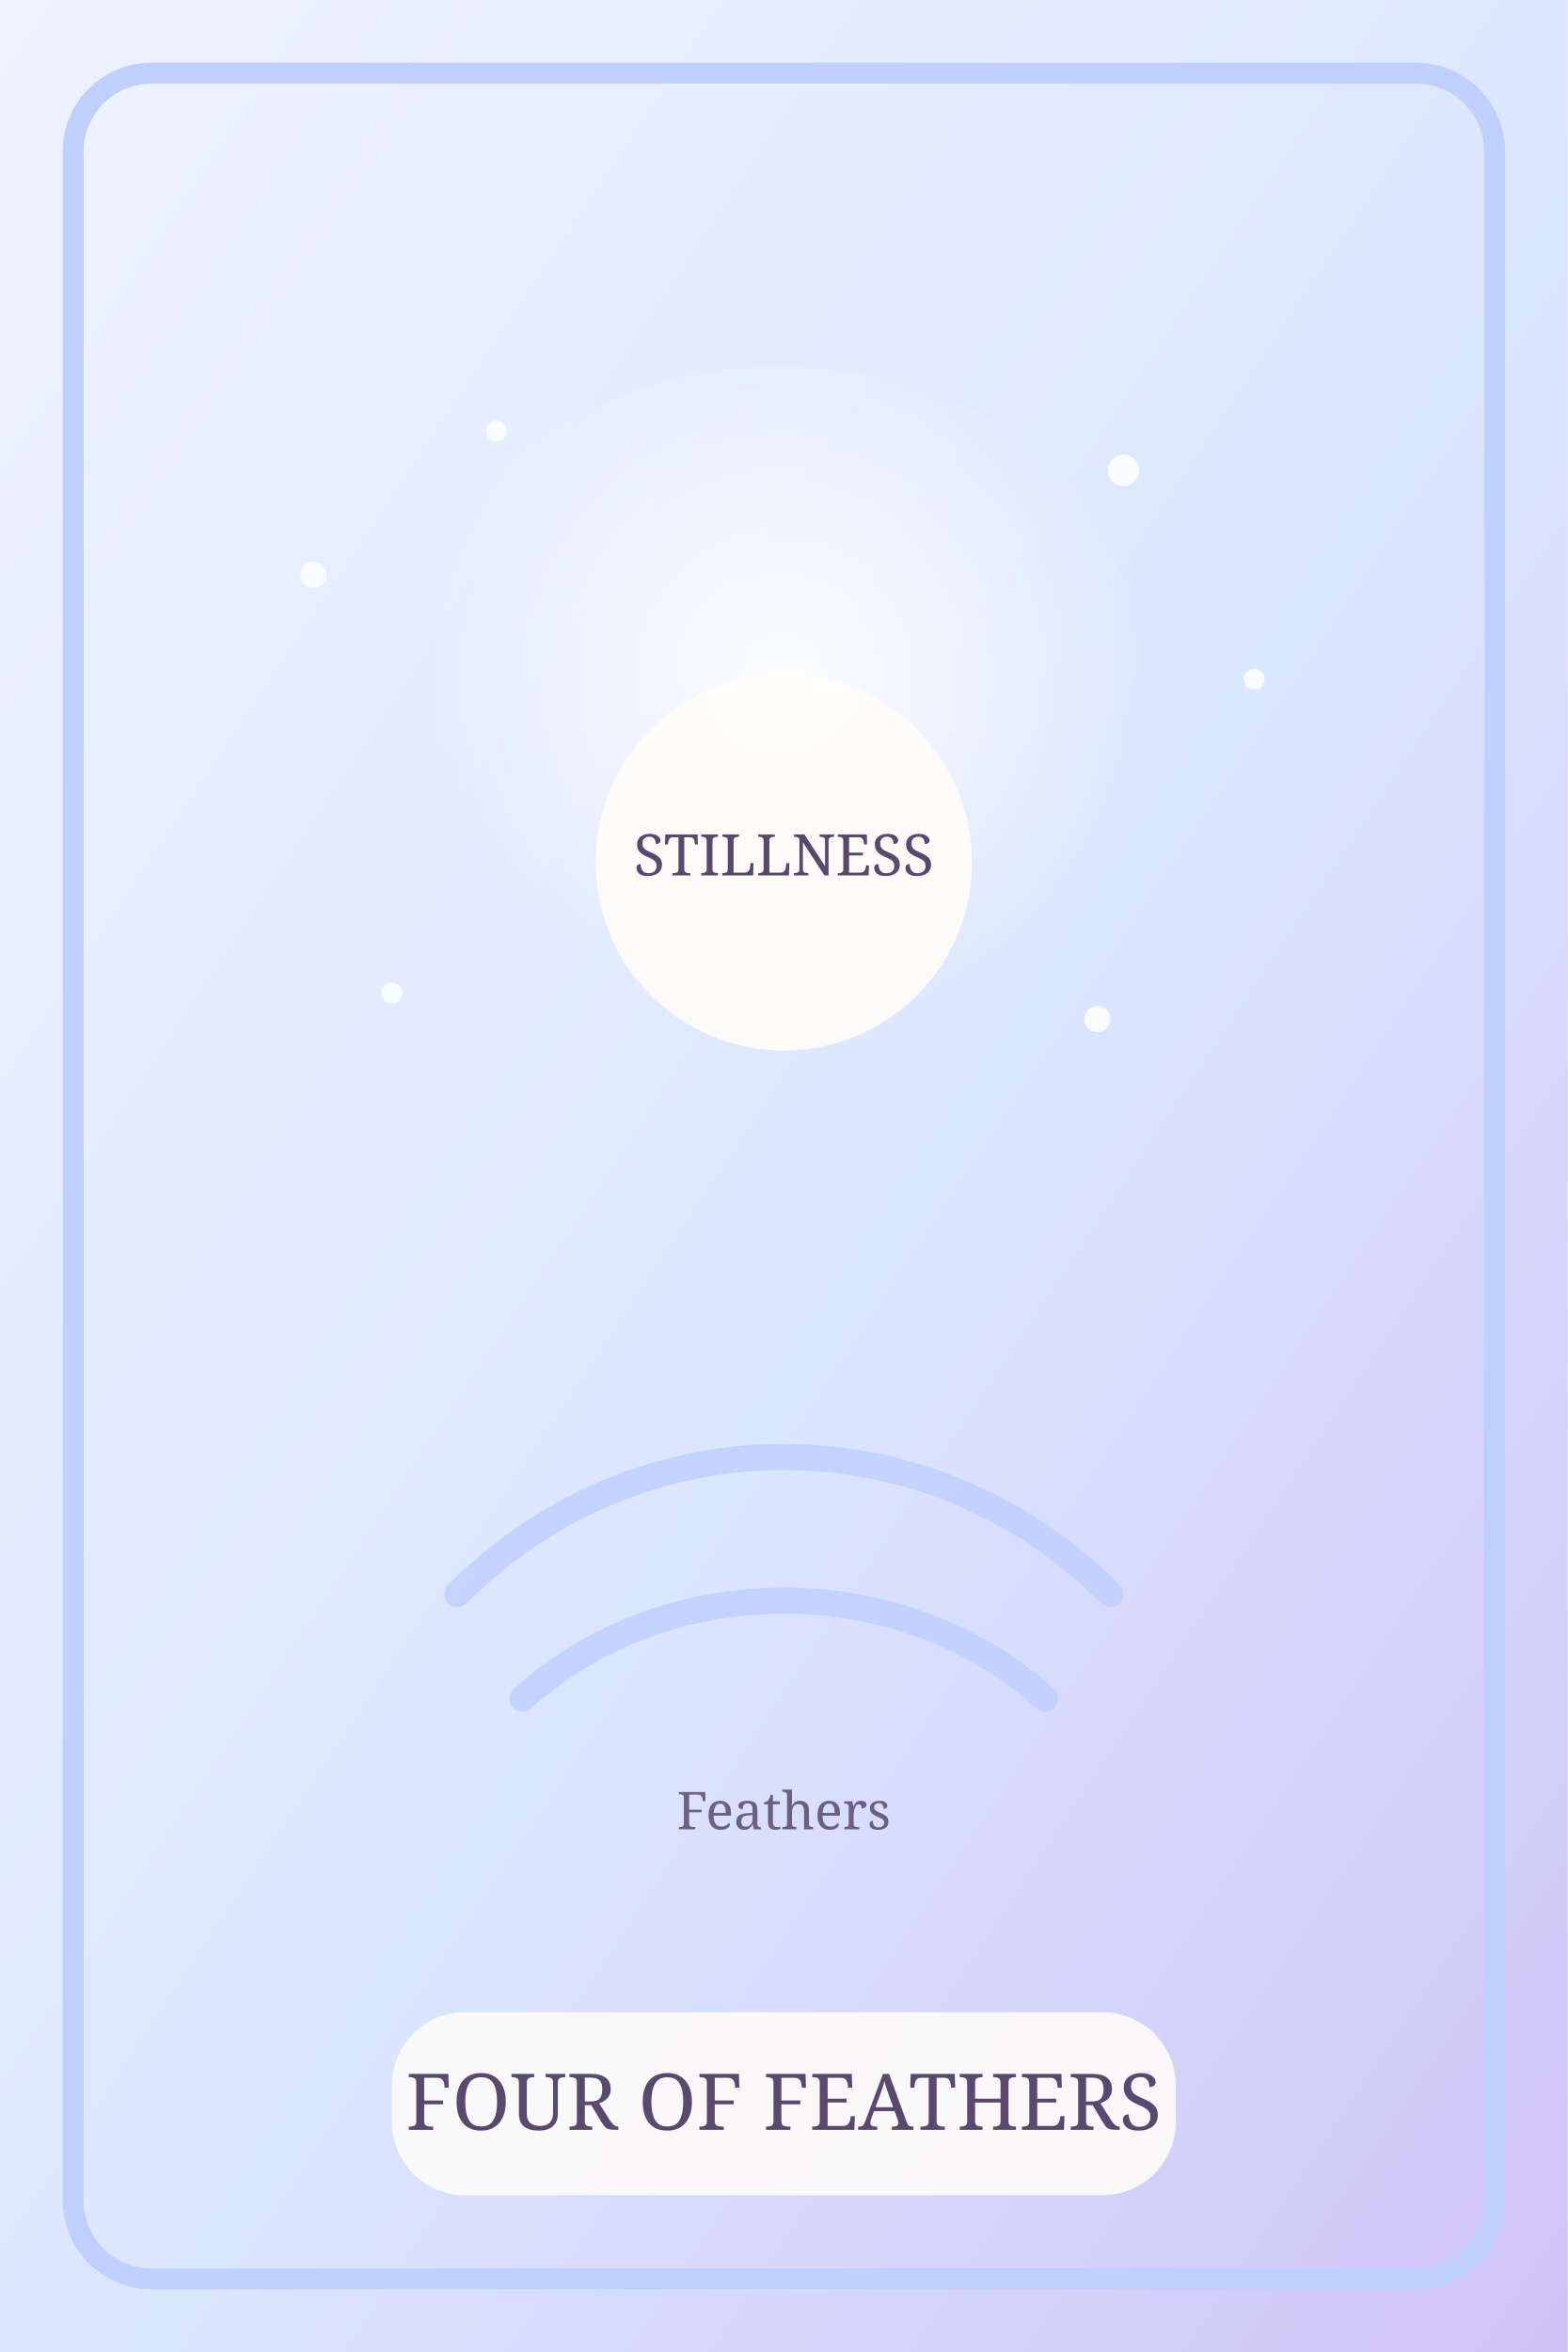
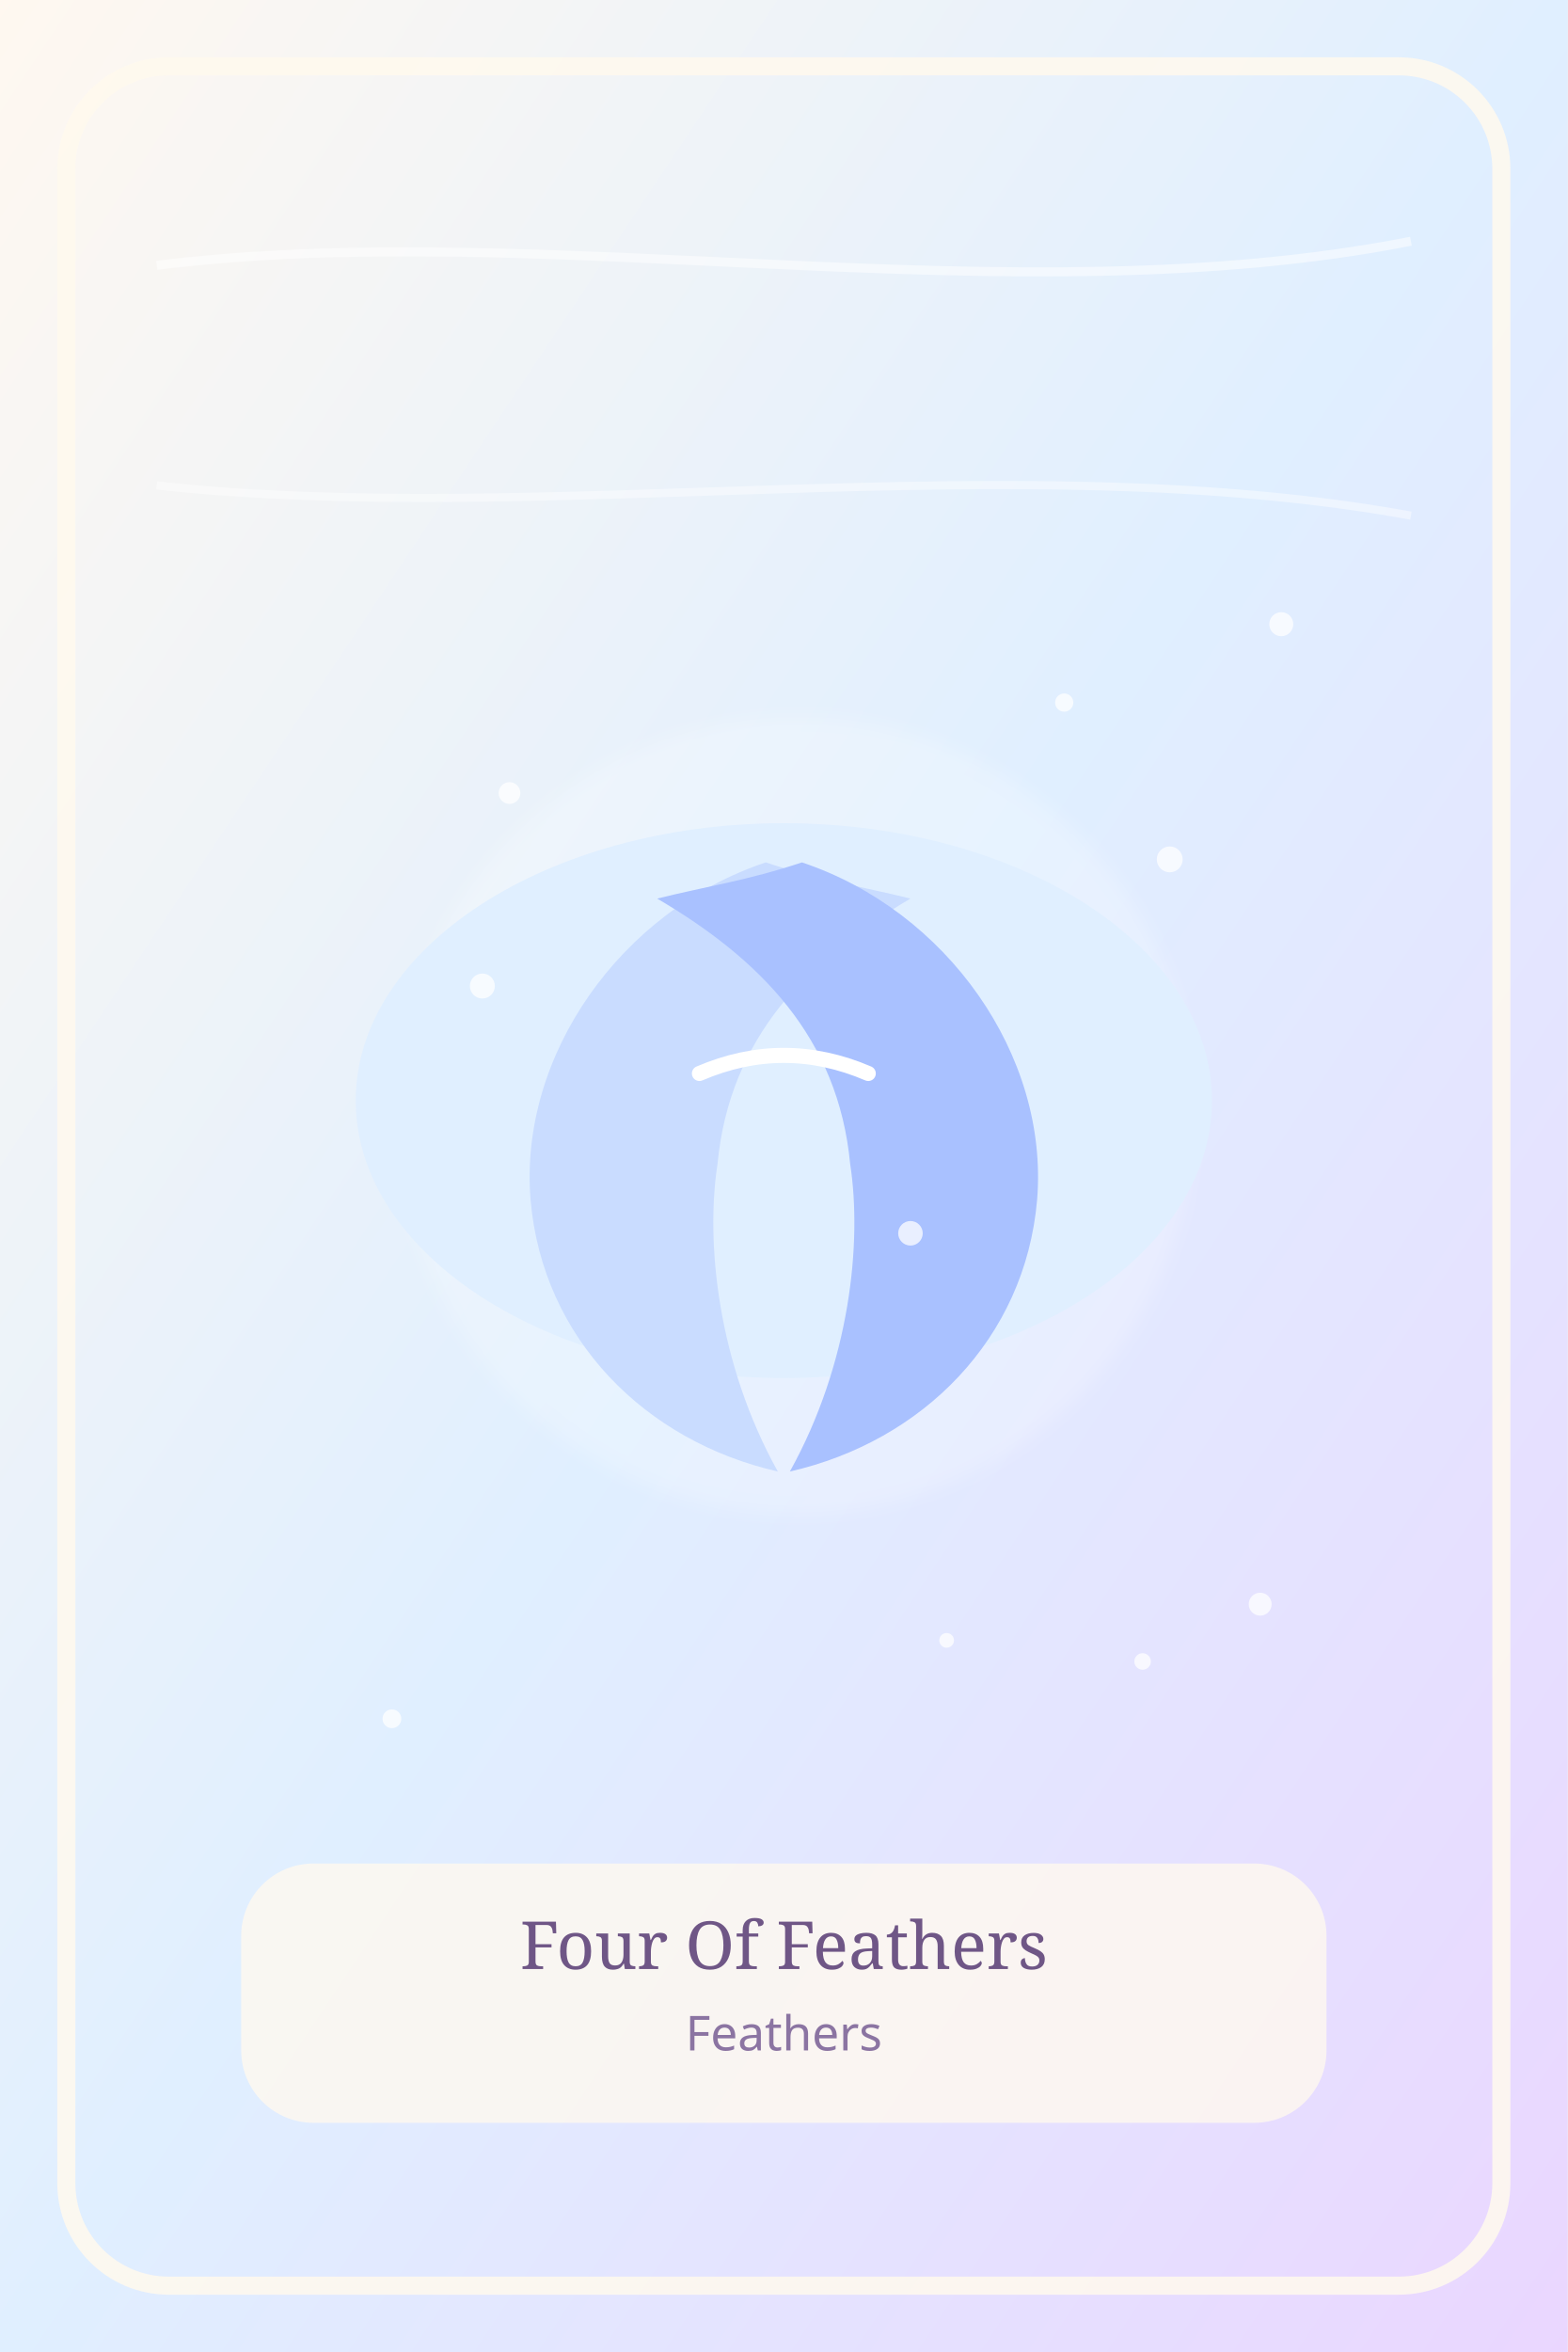
- <svg xmlns="http://www.w3.org/2000/svg" viewBox="0 0 600 900" role="img" aria-label="Four of Feathers tarot card art">
+ <svg xmlns="http://www.w3.org/2000/svg" viewBox="0 0 520 780" role="img" aria-labelledby="t d">
  <defs>
    <linearGradient id="bg" x1="0" y1="0" x2="1" y2="1">
-       <stop offset="0%" stop-color="#eef3ff" />
-       <stop offset="55%" stop-color="#dbe6ff" />
-       <stop offset="100%" stop-color="#cfc3f6" />
+       <stop offset="0%" stop-color="#fff8f0" />
+       <stop offset="50%" stop-color="#e0efff" />
+       <stop offset="100%" stop-color="#ead6ff" />
    </linearGradient>
-     <radialGradient id="halo" cx="50%" cy="35%" r="40%">
-       <stop offset="0%" stop-color="#ffffff" stop-opacity="0.9" />
-       <stop offset="100%" stop-color="#ffffff" stop-opacity="0" />
-     </radialGradient>
+     <filter id="soft" x="-20%" y="-20%" width="140%" height="140%">
+       <feGaussianBlur stdDeviation="2.8" />
+     </filter>
  </defs>
-   <rect width="600" height="900" fill="url(#bg)" />
-   <rect x="28" y="28" width="544" height="844" rx="30" fill="none" stroke="#bfcfff" stroke-width="8" />
-   <circle cx="300" cy="310" r="170" fill="url(#halo)" />
-   <g fill="#fff" opacity="0.85">
-     <circle cx="120" cy="220" r="5" />
-     <circle cx="190" cy="165" r="4" />
-     <circle cx="430" cy="180" r="6" />
-     <circle cx="480" cy="260" r="4" />
-     <circle cx="150" cy="380" r="4" />
-     <circle cx="420" cy="390" r="5" />
+   <rect width="520" height="780" fill="url(#bg)" />
+   <rect x="22" y="22" width="476" height="736" rx="34" fill="none" stroke="#fff9ee" stroke-width="6" opacity=".86" />
+   <path d="M52 88 C180 72,336 106,468 80" stroke="#fff" stroke-opacity=".5" stroke-width="3" fill="none" />
+   <path d="M52 161 C180 175,336 147,468 171" stroke="#fff" stroke-opacity=".42" stroke-width="2.7" fill="none" />
+   <circle cx="264" cy="370" r="132" fill="#ffffff" opacity=".22" filter="url(#soft)" />
+   <ellipse cx="260" cy="365" rx="142" ry="92" fill="#e0efff" />
+   <path d="M254 286 C206 302,172 350,176 398 C180 444,214 478,258 488 C238 452,234 412,238 386 C242 344,268 318,302 298 C286 294,272 292,254 286 Z" fill="#c9dcff" />
+   <path d="M266 286 C314 302,348 350,344 398 C340 444,306 478,262 488 C282 452,286 412,282 386 C278 344,252 318,218 298 C234 294,248 292,266 286 Z" fill="#a9c1ff" />
+   <path d="M232 356 Q260 344 288 356" stroke="#ffffff" stroke-width="5" fill="none" stroke-linecap="round" />
+   <g>
+     <circle cx="314" cy="544" r="2.44" fill="#fff" opacity=".74" />
+     <circle cx="418" cy="532" r="3.80" fill="#fff" opacity=".74" />
+     <circle cx="130" cy="570" r="3.11" fill="#fff" opacity=".74" />
+     <circle cx="425" cy="207" r="3.98" fill="#fff" opacity=".74" />
+     <circle cx="160" cy="327" r="4.14" fill="#fff" opacity=".74" />
+     <circle cx="379" cy="551" r="2.74" fill="#fff" opacity=".74" />
+     <circle cx="353" cy="233" r="3.02" fill="#fff" opacity=".74" />
+     <circle cx="302" cy="409" r="4.07" fill="#fff" opacity=".74" />
+     <circle cx="169" cy="263" r="3.61" fill="#fff" opacity=".74" />
+     <circle cx="388" cy="285" r="4.29" fill="#fff" opacity=".74" />
  </g>
-   <g stroke="#bfcfff" stroke-width="10" stroke-linecap="round" fill="none" opacity="0.85">
-     <path d="M175 610 C245 540, 355 540, 425 610" />
-     <path d="M200 650 C255 600, 345 600, 400 650" />
-   </g>
-   <circle cx="300" cy="330" r="72" fill="#fffdf8" opacity="0.92" />
-   <text x="300" y="335" text-anchor="middle" font-family="Georgia, serif" font-size="22" fill="#5a496e">STILLNESS</text>
-   <text x="300" y="700" text-anchor="middle" font-family="Georgia, serif" font-size="20" fill="#5a496e" opacity="0.85">Feathers</text>
-   <rect x="150" y="770" width="300" height="70" rx="28" fill="#fffdf8" opacity="0.86" />
-   <text x="300" y="815" text-anchor="middle" font-family="Georgia, serif" font-size="30" fill="#5a496e">FOUR OF FEATHERS</text>
+   <rect x="80" y="618" width="360" height="86" rx="24" fill="#fff9ef" opacity=".8" />
+   <text x="260" y="653" text-anchor="middle" font-family="'Cormorant Garamond', Georgia, serif" font-size="22" fill="#6f5686">Four Of Feathers</text>
+   <text x="260" y="680" text-anchor="middle" font-family="'Nunito', sans-serif" font-size="16" fill="#8b74a2">Feathers</text>
</svg>
